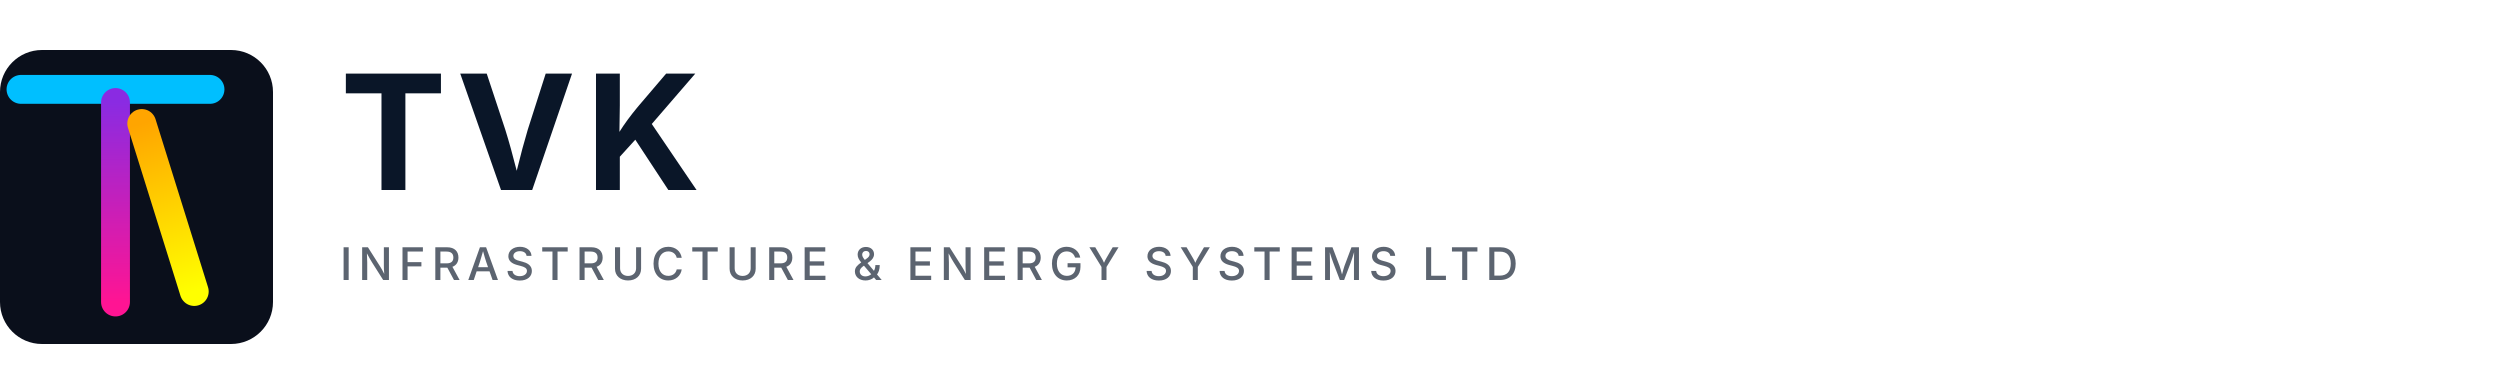
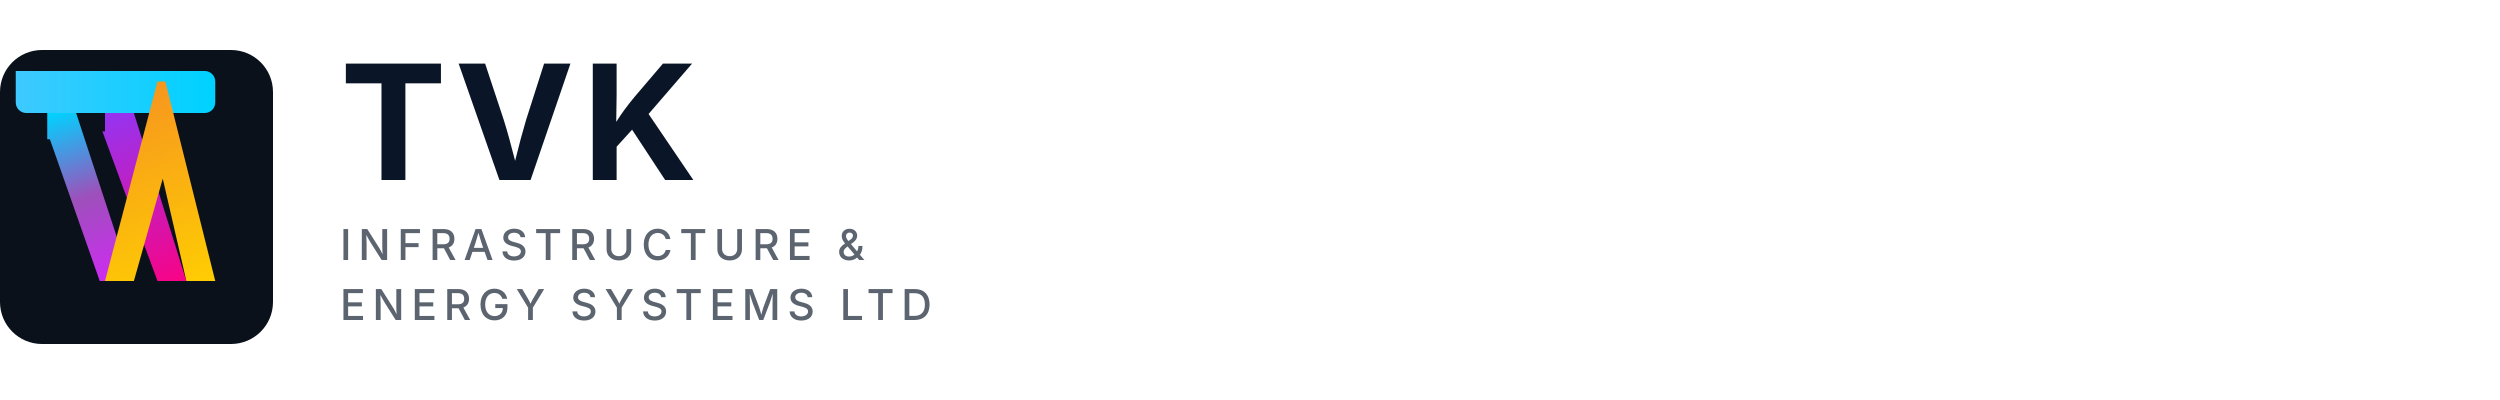
- <svg xmlns="http://www.w3.org/2000/svg" viewBox="0 0 500 76" fill="none" role="img" aria-label="TVK Infrastructure and Energy Systems">
+ <svg xmlns="http://www.w3.org/2000/svg" viewBox="0 0 500 80" fill="none" role="img" aria-label="TVK Infrastructure and Energy Systems">
  <defs>
-     <linearGradient id="gCyan" x1="4" y1="7" x2="40" y2="7" gradientUnits="userSpaceOnUse">
-       <stop offset="0%" stop-color="#00BFFF" />
-       <stop offset="100%" stop-color="#00BFFF" />
+     <linearGradient id="gCyan" x1="2" y1="6" x2="40" y2="6" gradientUnits="userSpaceOnUse">
+       <stop offset="0%" stop-color="#40C9FF" />
+       <stop offset="100%" stop-color="#00d2ff" />
    </linearGradient>
-     <linearGradient id="gStem" x1="22" y1="10" x2="22" y2="48" gradientUnits="userSpaceOnUse">
-       <stop offset="0%" stop-color="#8A2BE2" />
-       <stop offset="100%" stop-color="#FF1493" />
+     <linearGradient id="gViolet" x1="10" y1="12" x2="22" y2="48" gradientUnits="userSpaceOnUse">
+       <stop offset="0%" stop-color="#00d2ff" />
+       <stop offset="45%" stop-color="#9d50bb" />
+       <stop offset="100%" stop-color="#DA22FF" />
    </linearGradient>
-     <linearGradient id="gWarm" x1="27" y1="14" x2="37" y2="46" gradientUnits="userSpaceOnUse">
-       <stop offset="0%" stop-color="#FFA500" />
-       <stop offset="100%" stop-color="#FFFF00" />
+     <linearGradient id="gMagenta" x1="18" y1="14" x2="30" y2="48" gradientUnits="userSpaceOnUse">
+       <stop offset="0%" stop-color="#9733EE" />
+       <stop offset="100%" stop-color="#ff007f" />
+     </linearGradient>
+     <linearGradient id="gWarm" x1="26" y1="8" x2="40" y2="48" gradientUnits="userSpaceOnUse">
+       <stop offset="0%" stop-color="#F7971E" />
+       <stop offset="100%" stop-color="#FFD200" />
    </linearGradient>
  </defs>
  <g transform="translate(0, 10) scale(1.05)">
-     <rect x="0" y="0" width="52" height="56" rx="8" fill="#0A0F1B" />
-     <g stroke-linecap="round" stroke-linejoin="round">
-       <line x1="4" y1="7.5" x2="40" y2="7.5" stroke="url(#gCyan)" stroke-width="5.5" />
-       <line x1="22" y1="10" x2="22" y2="48" stroke="url(#gStem)" stroke-width="5.5" />
-       <line x1="27" y1="14" x2="37" y2="46" stroke="url(#gWarm)" stroke-width="5.5" />
-     </g>
+     <rect x="0" y="0" width="52" height="56" rx="8" fill="#0b111b" />
+     <path fill="url(#gCyan)" d="M3 4h36c1.1 0 2 .9 2 2v4c0 1.1-.9 2-2 2H25v5h-4V12H5c-1.1 0-2-.9-2-2V4z" />
+     <path fill="url(#gViolet)" d="M9 12h5.5l10.5 32H19L9.5 17H9v-5z" />
+     <path fill="url(#gMagenta)" d="M19.5 15.5L30 44h5.5L25.5 12H20v3.5z" />
+     <path fill="url(#gWarm)" d="M25 6h6.5l9.5 38h-5.5l-4.5-19.5-5.5 19.5H20l10-38z" />
  </g>
-   <text x="68" y="38" fill="#0a1628" font-family="'IBM Plex Sans', system-ui, -apple-system, 'Segoe UI', sans-serif" font-size="32" font-weight="700" letter-spacing="0.06em">TVK</text>
-   <text x="68" y="56" fill="#5c6470" font-family="'IBM Plex Sans', system-ui, -apple-system, 'Segoe UI', sans-serif" font-size="9" font-weight="500" letter-spacing="0.14em">INFRASTRUCTURE &amp; ENERGY SYSTEMS LTD</text>
+   <text x="68" y="36" fill="#0a1628" font-family="'IBM Plex Sans', system-ui, -apple-system, 'Segoe UI', sans-serif" font-size="32" font-weight="700" letter-spacing="0.05em">TVK</text>
+   <text x="68" y="52" fill="#5c6470" font-family="'IBM Plex Sans', system-ui, -apple-system, 'Segoe UI', sans-serif" font-size="8.5" font-weight="500" letter-spacing="0.16em">INFRASTRUCTURE &amp;</text>
+   <text x="68" y="64" fill="#5c6470" font-family="'IBM Plex Sans', system-ui, -apple-system, 'Segoe UI', sans-serif" font-size="8.5" font-weight="500" letter-spacing="0.16em">ENERGY SYSTEMS LTD</text>
</svg>
